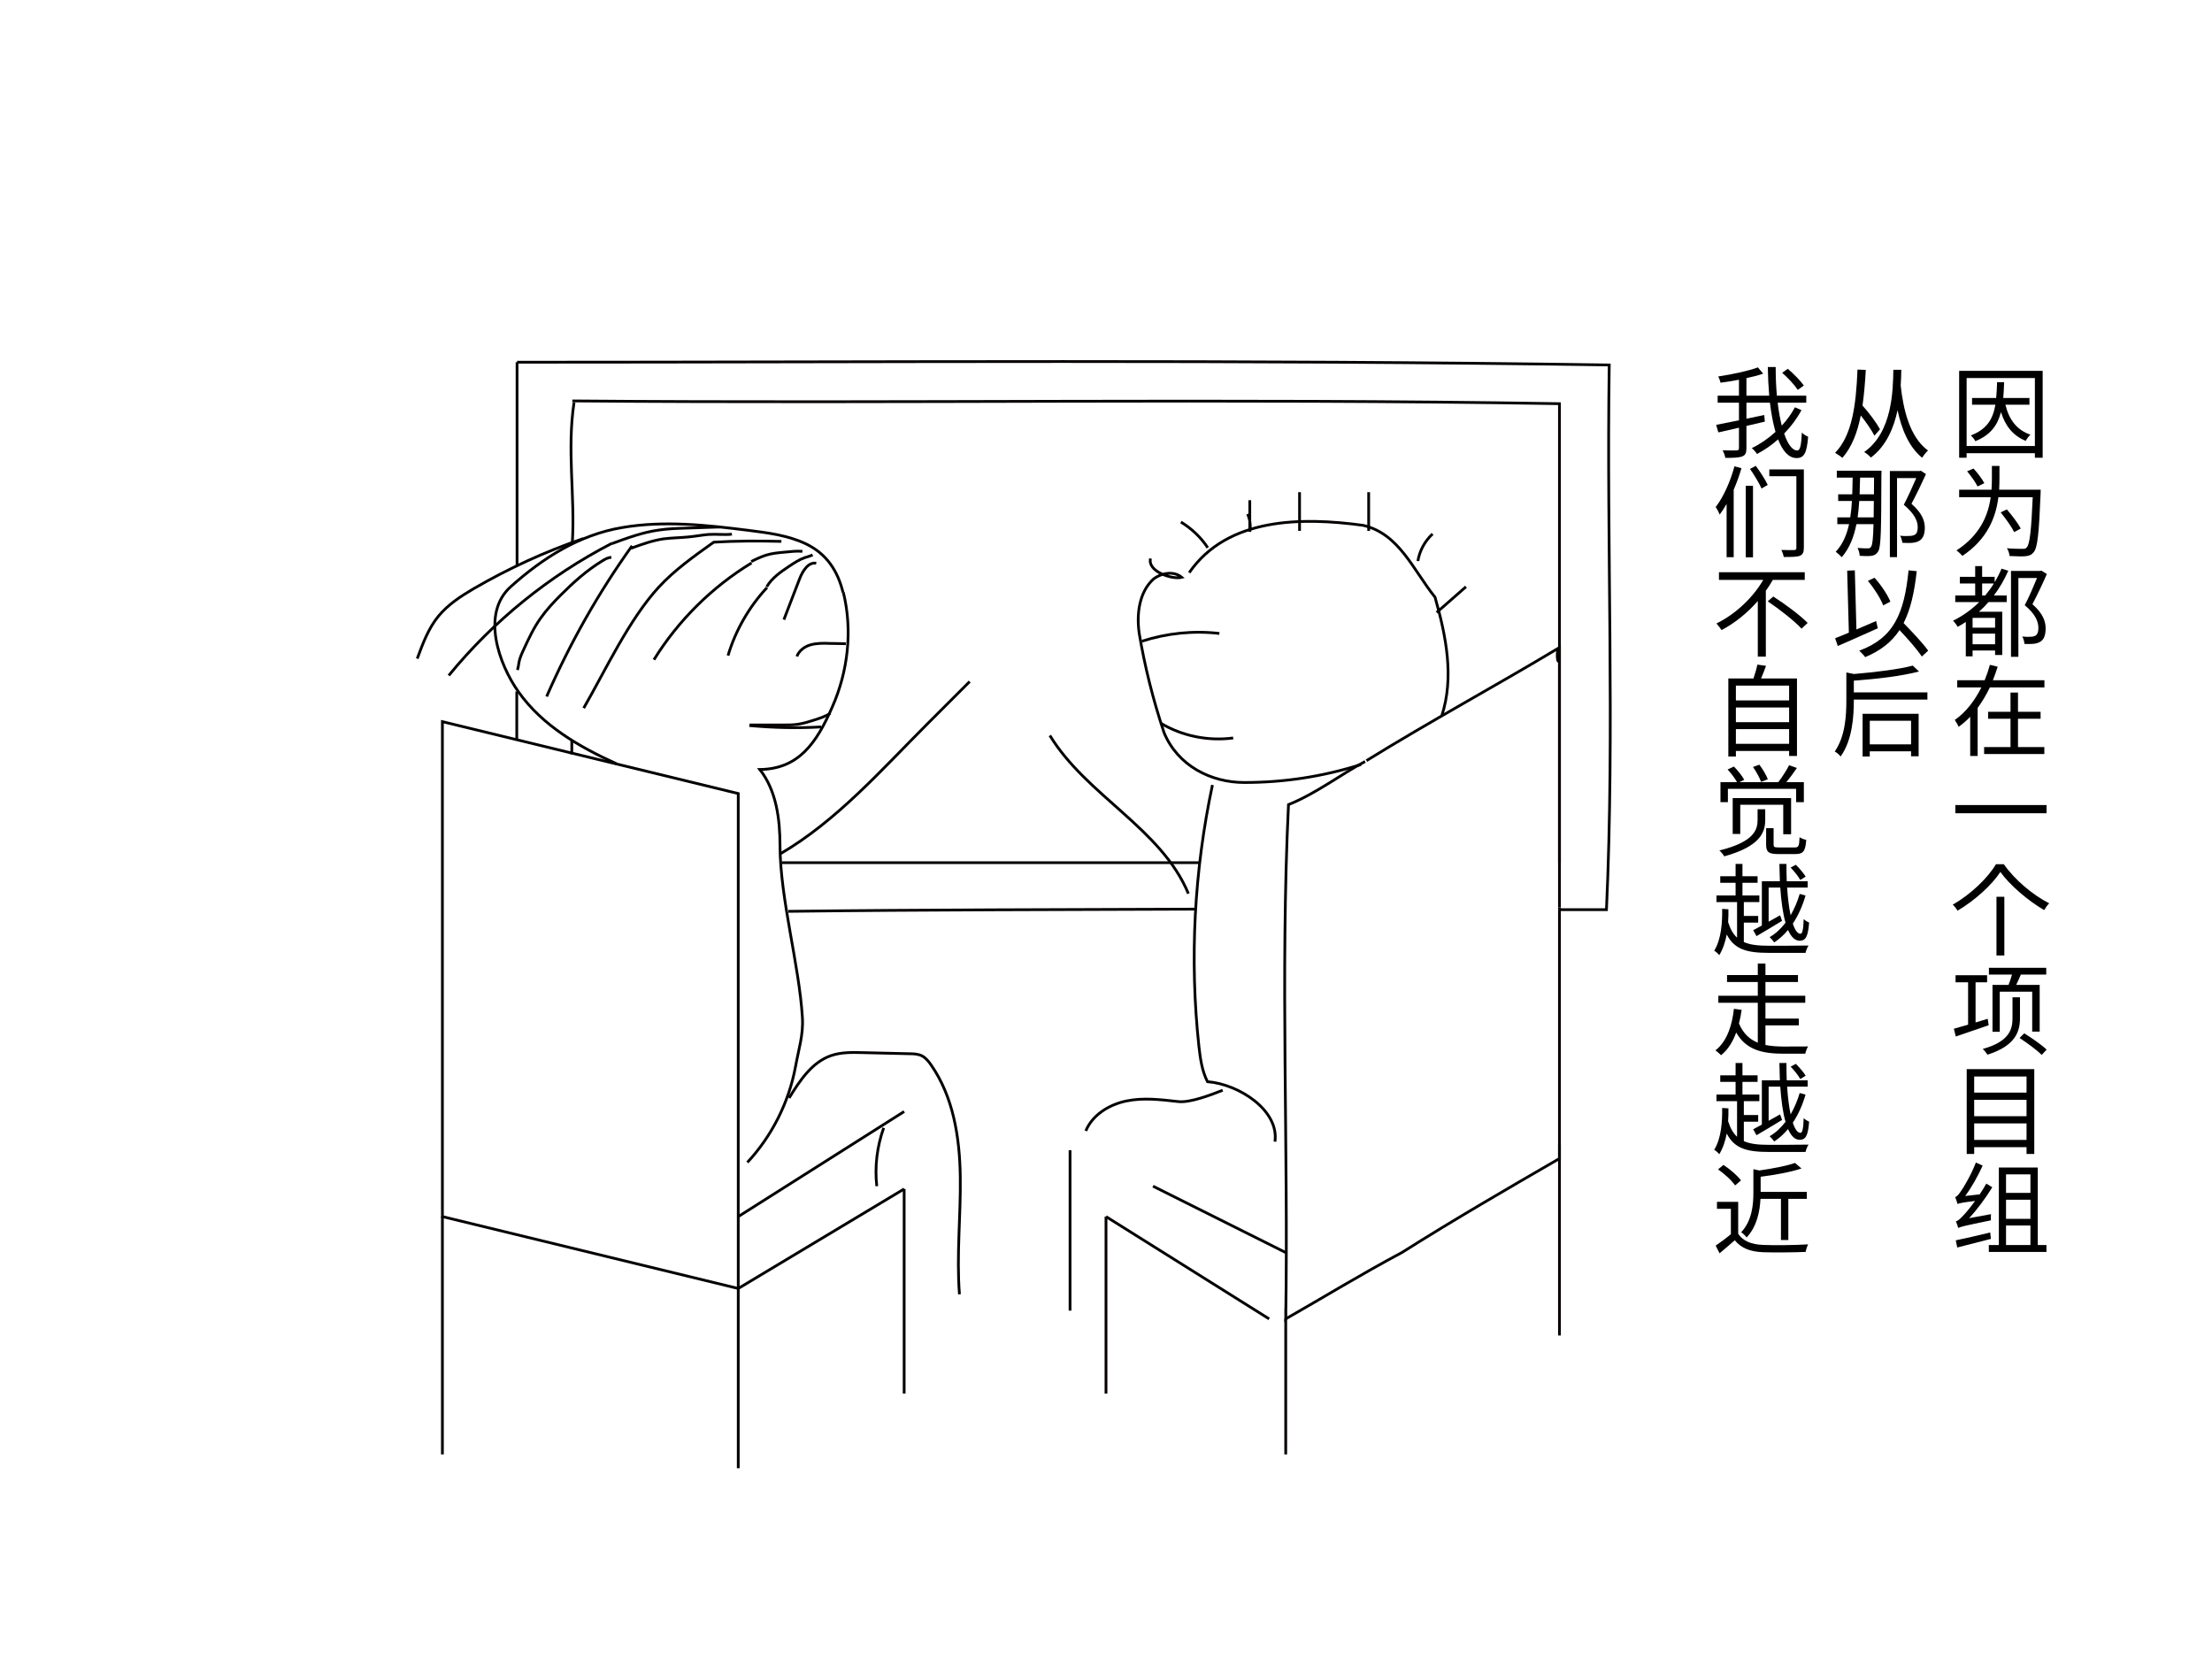
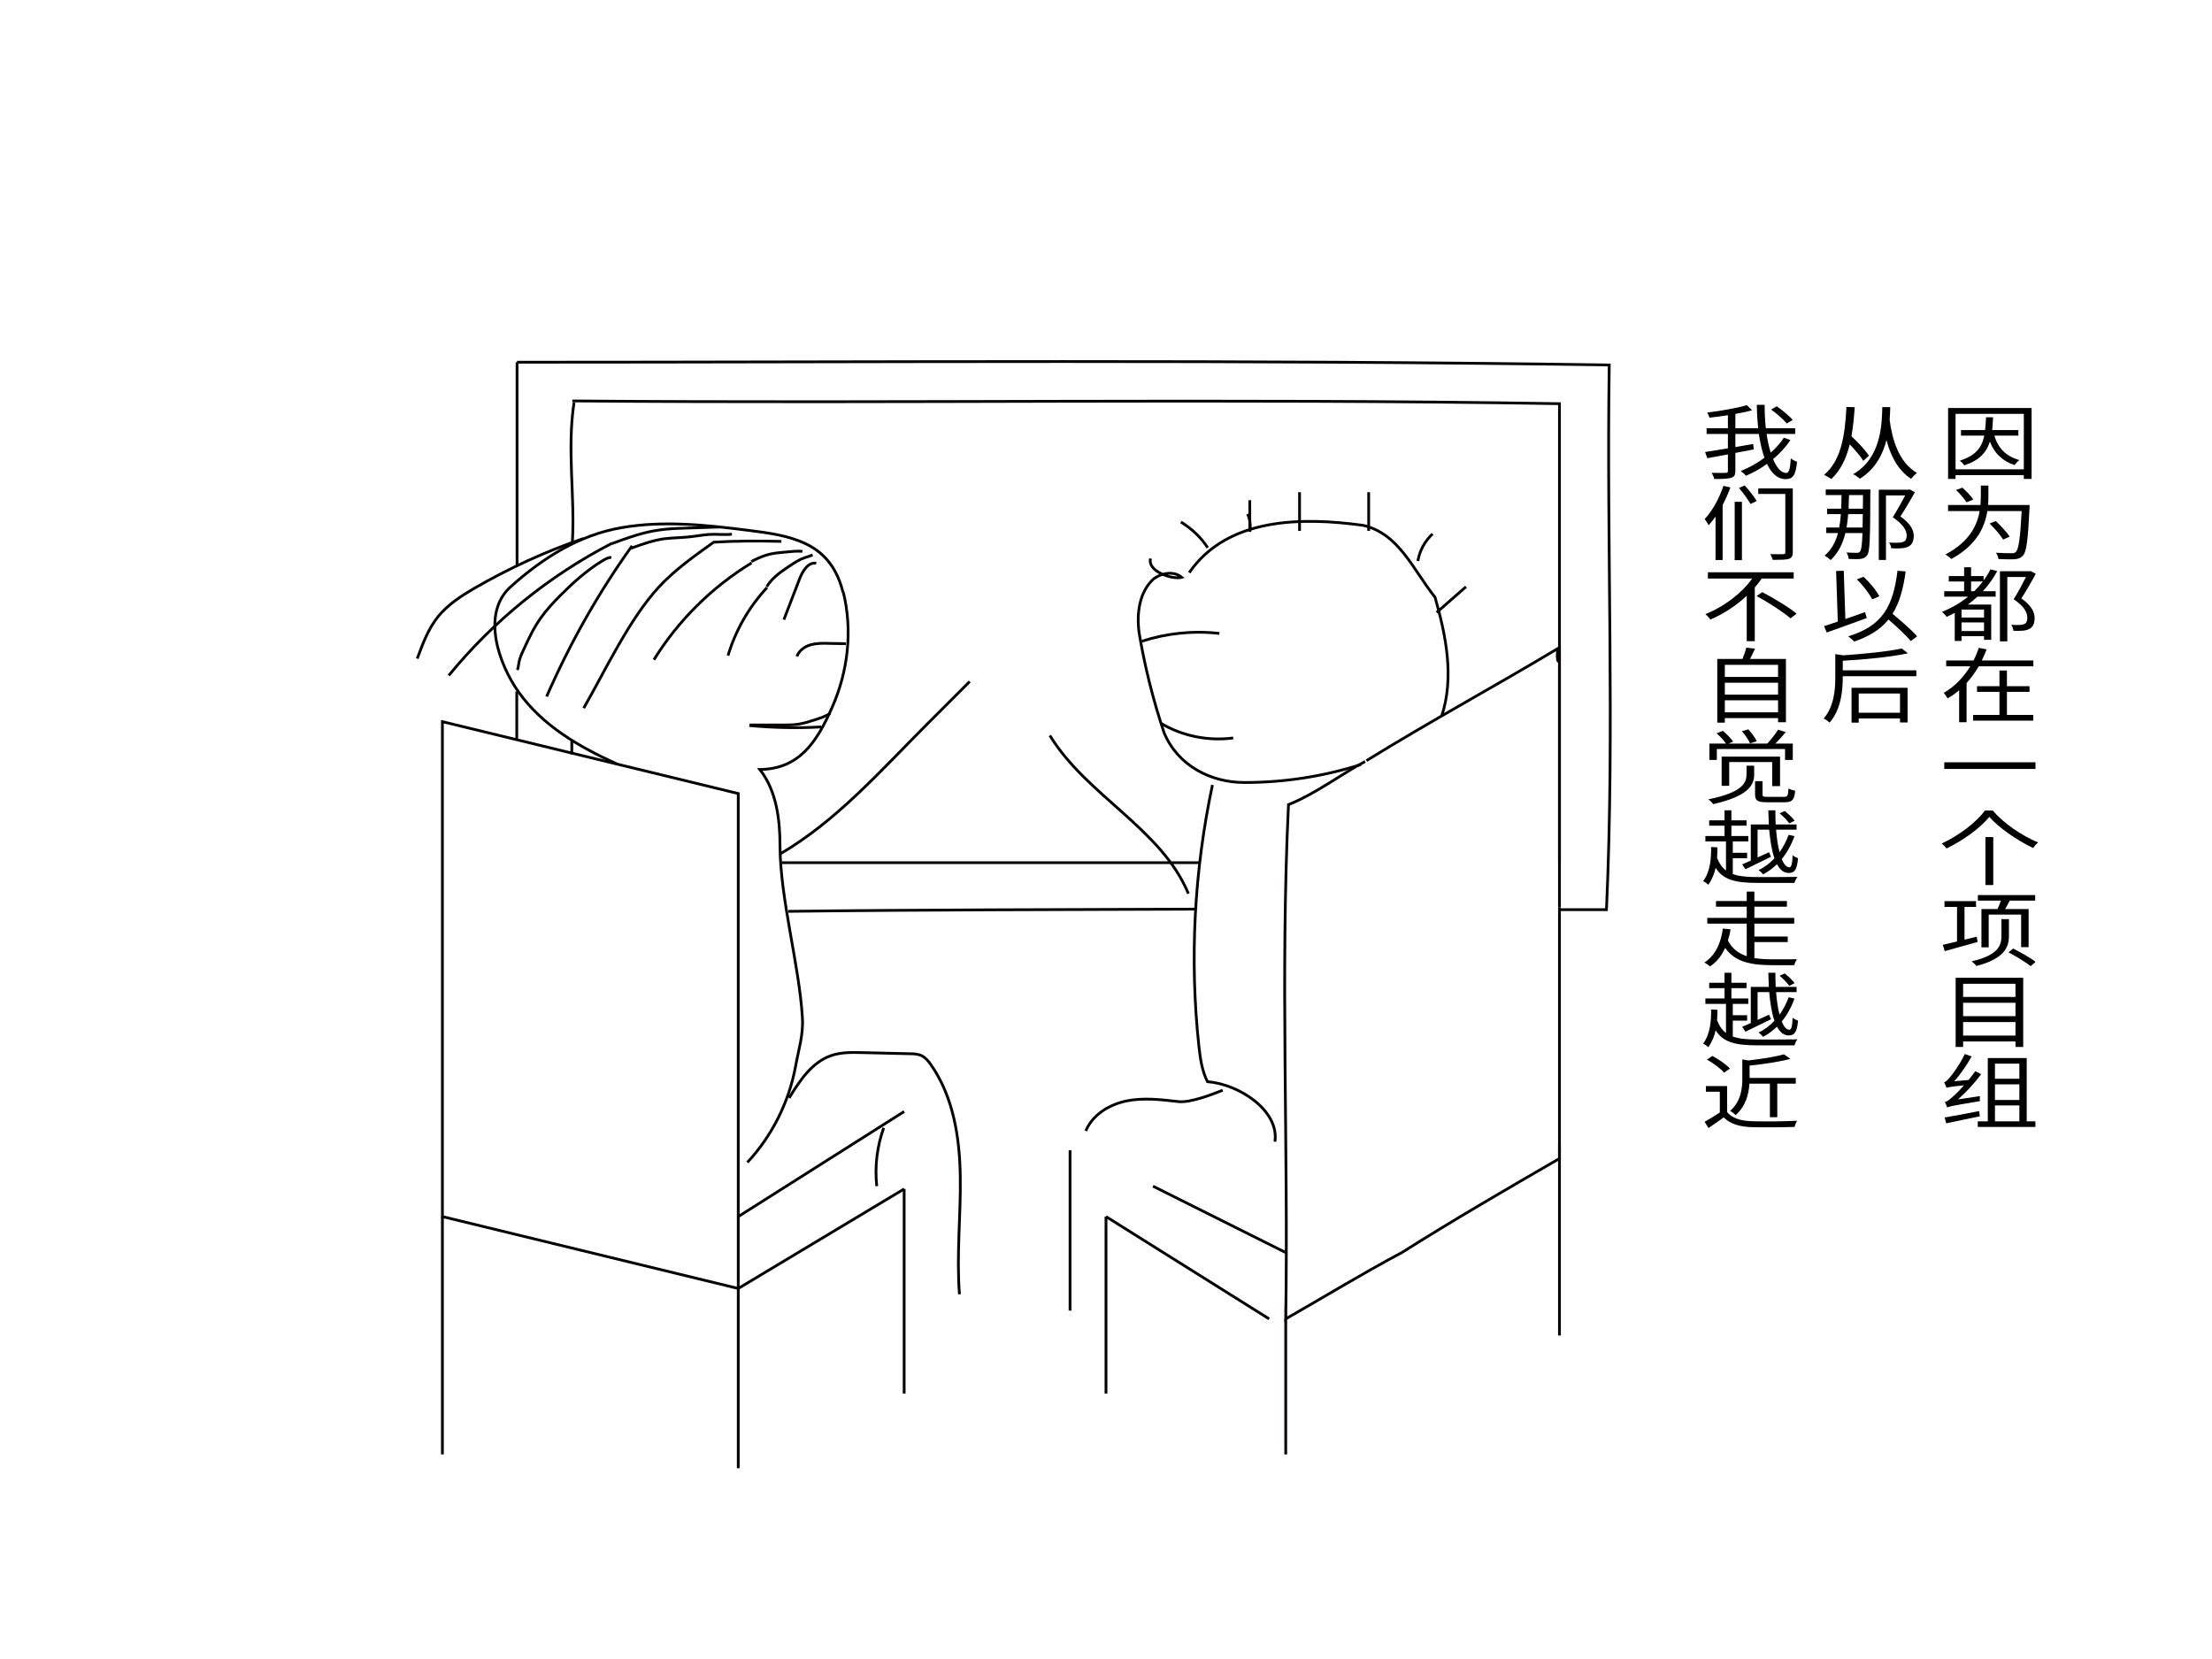
<svg xmlns="http://www.w3.org/2000/svg" version="1.1" id="page3" x="0px" y="0px" viewBox="0 0 800 600" enable-background="new 0 0 800 600" xml:space="preserve">
  <path fill="none" stroke="#040000" stroke-miterlimit="10" d="M508,329" />
  <path fill="none" stroke="#040000" stroke-miterlimit="10" d="M512.8,329" />
  <path fill="none" stroke="#040000" stroke-miterlimit="10" d="M522.2,329" />
  <path fill="none" stroke="#040000" stroke-miterlimit="10" d="M531.2,329" />
  <path fill="none" stroke="#040000" stroke-miterlimit="10" d="M542.5,329" />
  <path fill="none" stroke="#040000" stroke-miterlimit="10" d="M550.9,329" />
  <path fill="none" stroke="#040000" stroke-miterlimit="10" d="M187,131c132,0,263-1,395,1c-1,66,2,131-1,197c-6,0-11,0-17,0" />
  <path fill="none" stroke="#040000" stroke-miterlimit="10" d="M187,131" />
  <path fill="none" stroke="#040000" stroke-miterlimit="10" d="M187,204.6c0-24.5,0-49,0-73.6" />
  <path fill="none" stroke="#040000" stroke-miterlimit="10" d="M186.9,267.3c0-5.7,0-11.5,0-17.2" />
  <path fill="none" stroke="#040000" stroke-miterlimit="10" d="M186.9,268.7" />
  <path fill="none" stroke="#040000" stroke-miterlimit="10" d="M432.6,328.8C384,329,334,329,285.1,329.6" />
  <path fill="none" stroke="#040000" stroke-miterlimit="10" d="M207,145c119,1,238-1,357,1c0,55,0,111,0,166" />
  <path fill="none" stroke="#040000" stroke-miterlimit="10" d="M214.9,146.5" />
  <path fill="none" stroke="#040000" stroke-miterlimit="10" d="M218.9,146.4" />
  <path fill="none" stroke="#040000" stroke-miterlimit="10" d="M207,196.2c1-17.2-2-33.2,0.6-50.6" />
  <path fill="none" stroke="#040000" stroke-miterlimit="10" d="M206.8,272.8c0-1.6,0-3.2,0-4.9" />
  <path fill="none" stroke="#040000" stroke-miterlimit="10" d="M434.2,312c-50.2,0-101.2,0-151.4,0" />
  <polygon fill="none" stroke="#040000" stroke-miterlimit="10" points="267,466 160,440 160,261 267,287 " />
  <line fill="none" stroke="#040000" stroke-miterlimit="10" x1="160" y1="440" x2="160" y2="526" />
  <line fill="none" stroke="#040000" stroke-miterlimit="10" x1="267" y1="466" x2="267" y2="531" />
  <line fill="none" stroke="#040000" stroke-miterlimit="10" x1="267" y1="466" x2="327" y2="430" />
  <line fill="none" stroke="#040000" stroke-miterlimit="10" x1="267" y1="440" x2="327" y2="402" />
  <line fill="none" stroke="#040000" stroke-miterlimit="10" x1="327" y1="430" x2="327" y2="504" />
  <path fill="none" stroke="#040000" stroke-miterlimit="10" d="M305,214.2c3.4,13.8,1.7,28.6-4,41.5c-5.8,13.3-12.3,22.4-26.2,22.6  c6,7.6,7.3,18,7.3,27.7c0.1,19.3,6.9,42.7,8.1,62c0.4,6.3-1.4,11.6-2.5,17.8c-2.4,12.9-8.5,25-17.4,34.6" />
  <path fill="none" stroke="#040000" stroke-miterlimit="10" d="M222.9,276.2c-13.4-6.1-26.7-13.7-35.4-26c-7.1-10-13.6-28.3-2.8-38  c11.6-10.4,24.8-18.8,40.3-21.4c15.1-2.6,30.6-0.9,45.6,1c7.1,0.9,14.5,1.8,21.1,5c7.3,3.6,11.3,9.7,13.2,17.5" />
  <path fill="none" stroke="#040000" stroke-miterlimit="10" d="M285.4,397.1c3.8-6.2,8.2-12.9,15.1-15.3c3.7-1.3,7.7-1.2,11.6-1.1  c5.6,0.1,11.3,0.3,16.9,0.4c1.5,0,3.2,0.1,4.5,0.8c1.3,0.7,2.3,1.9,3.2,3.2c8.1,11.6,10.4,26.3,10.6,40.5s-1.4,28.3-0.3,42.5" />
  <path fill="none" stroke="#040000" stroke-miterlimit="10" d="M319.6,407.9c-2.4,6.7-3.3,14-2.5,21.1" />
  <path fill="none" stroke="#040000" stroke-miterlimit="10" d="M282.2,308.8c20.4-11.9,36.6-30.4,53.2-47  c5.1-5.1,10.2-10.2,15.3-15.3" />
  <path fill="none" stroke="#040000" stroke-miterlimit="10" d="M210.9,194.8c-13.8,4.7-27,10.8-39.6,18.1c-4.6,2.7-9.2,5.7-12.7,9.9  c-3.7,4.5-5.7,10-7.7,15.4" />
  <path fill="none" stroke="#040000" stroke-miterlimit="10" d="M221.3,196.5c-22.7,11.7-42.9,28.1-59,47.8" />
  <path fill="none" stroke="#040000" stroke-miterlimit="10" d="M228.6,197.4c-12.2,17-22.5,35.3-30.9,54.5" />
  <path fill="none" stroke="#040000" stroke-miterlimit="10" d="M258.1,196.1c-7,5-14.1,10-19.9,16.3c-10.8,11.8-19.1,29.8-27.1,43.7" />
  <path fill="none" stroke="#040000" stroke-miterlimit="10" d="M271.8,203.6c-14.3,8.7-26.5,20.8-35.3,35" />
  <path fill="none" stroke="#040000" stroke-miterlimit="10" d="M277.4,212.5c-6.5,7-11.4,15.5-14.1,24.6" />
  <path fill="none" stroke="#040000" stroke-miterlimit="10" d="M271,262.4c8.6,0.8,17.4,1,26,0.5" />
  <path fill="none" stroke="#040000" stroke-miterlimit="10" d="M295.2,203.7c-2.9-0.5-4.9,2.8-6,5.6c-1.9,4.9-3.8,9.9-5.7,14.8" />
  <path fill="none" stroke="#040000" stroke-miterlimit="10" d="M494.2,275.1C517,261,541,248,564,234.2c0,10.6-1.8,1,0,0  c0,30.8,0,62.8,0,94" />
  <path fill="none" stroke="#040000" stroke-miterlimit="10" d="M564,329c0,30,0,60,0,90c-19,11-38,22-57,34c-15,8-28,16-42,24  c0-8.8,0.1-0.1,0,0c1-62-2-124,1-186c10-4,19-11,27.7-15.6" />
  <line fill="none" stroke="#040000" stroke-miterlimit="10" x1="564" y1="328.2" x2="564" y2="329" />
  <line fill="none" stroke="#040000" stroke-miterlimit="10" x1="465" y1="477" x2="465" y2="526" />
  <line fill="none" stroke="#040000" stroke-miterlimit="10" x1="564" y1="414" x2="564" y2="483" />
  <line fill="none" stroke="#040000" stroke-miterlimit="10" x1="459" y1="477" x2="400" y2="440" />
  <line fill="none" stroke="#040000" stroke-miterlimit="10" x1="400" y1="440" x2="400" y2="504" />
  <line fill="none" stroke="#040000" stroke-miterlimit="10" x1="417" y1="429" x2="465" y2="453" />
  <path fill="none" stroke="#040000" stroke-miterlimit="10" d="M521.4,259c4.6-14,1.6-29-2.4-43c-8-10-13-23-26-26  c-22-3-49-3-62.9,17.1" />
  <path fill="none" stroke="#040000" stroke-miterlimit="10" d="M416.1,202c-1.2,4.7,7.9,7.7,11.3,6.8c-2.9-2.4-7.2-1.6-10.1,0.5  C412,214,411,222,412,229c2,12,5,24,9,36c5,12,17,18,29,18c14,0,28-2,42.2-6.5" />
  <path fill="none" stroke="#040000" stroke-miterlimit="10" d="M427.1,188.8c3.9,2.4,7.2,5.5,9.7,9.3" />
  <path fill="none" stroke="#040000" stroke-miterlimit="10" d="M451.2,185.9c0.9,2,1.2,4.3,0.8,6.4c0-3.8,0-7.6,0-11.4" />
  <path fill="none" stroke="#040000" stroke-miterlimit="10" d="M470,178c0,4.7,0,9.3,0,14" />
  <path fill="none" stroke="#040000" stroke-miterlimit="10" d="M495,178c0,4.7,0,9.3,0,14" />
  <path fill="none" stroke="#040000" stroke-miterlimit="10" d="M518.1,193.1c-2.8,2.6-4.7,6.1-5.3,9.8" />
  <path fill="none" stroke="#040000" stroke-miterlimit="10" d="M530.2,212.2c-3.5,3.1-7.1,6.2-10.6,9.3" />
  <path fill="none" stroke="#040000" stroke-miterlimit="10" d="M413,231.9c9-2.9,18.6-3.9,28-2.8" />
  <path fill="none" stroke="#040000" stroke-miterlimit="10" d="M419.7,261.5c7.8,4.7,17.2,6.6,26.3,5.4" />
  <path fill="none" stroke="#040000" stroke-miterlimit="10" d="M461.1,412.9c1.6-11.3-13-20.8-24.4-21.7c-2-3.9-2.6-8.4-3.1-12.8  c-3.4-31.5-1.7-63.5,4.9-94.5" />
  <path fill="none" stroke="#040000" stroke-miterlimit="10" d="M392.7,409c2.4-5.8,8.4-9.5,14.6-10.8s12.5-0.5,18.8,0.2  c4.4,0.5,12-2.5,16.1-4.1" />
  <path fill="none" stroke="#040000" stroke-miterlimit="10" d="M387,416c0,19.3,0,38.7,0,58" />
  <path fill="none" stroke="#040000" stroke-miterlimit="10" d="M429.8,323.2c-9.8-23.6-36.8-35.4-50.1-57.2" />
  <path fill="none" stroke="#040000" stroke-miterlimit="10" d="M288.2,237.4c0.8-2.1,2.8-3.6,5-4.2c2.2-0.6,4.5-0.6,6.8-0.5  c2,0,4,0.1,5.9,0.1" />
  <path fill="none" stroke="#040000" stroke-miterlimit="10" d="M271.1,262.2c4.1,0,8.1,0,12.2,0c1.8,0,3.7,0,5.5-0.3s3.6-0.8,5.4-1.4  c2.1-0.7,4.3-1.3,6.1-2.6" />
  <path fill="none" stroke="#040000" stroke-miterlimit="10" d="M277.3,212.2c1.9-3.2,5.1-5.4,8.1-7.4c1.8-1.2,3.6-2.4,5.6-3.1  c1-0.3,2-0.6,2.9-1" />
  <path fill="none" stroke="#040000" stroke-miterlimit="10" d="M271.7,203.1c1.7-0.9,3.5-1.7,5.3-2.3c2.2-0.7,4.5-0.9,6.7-1.1  c2.2-0.2,4.4-0.5,6.5-0.3" />
  <path fill="none" stroke="#040000" stroke-miterlimit="10" d="M257.9,196.1c8.2-0.5,16.5-0.5,24.7-0.3" />
  <path fill="none" stroke="#040000" stroke-miterlimit="10" d="M228.2,198.3c3.8-1.4,7.7-2.8,11.7-3.4c3-0.4,6-0.4,9-0.7  c2.4-0.2,4.9-0.7,7.3-0.9c2.8-0.2,5.7,0.2,8.5-0.1" />
  <path fill="none" stroke="#040000" stroke-miterlimit="10" d="M221.3,196.6c5.5-2,11.1-4.1,17-4.9c3.3-0.5,6.6-0.6,9.8-0.7  c4.1-0.1,8.2-0.3,12.3-0.4" />
  <path fill="none" stroke="#040000" stroke-miterlimit="10" d="M221.1,201.6c-1.2,0-2.2,0.6-3.2,1.2c-5.6,3.4-10.5,7.8-15.1,12.4  c-2.6,2.6-5.2,5.4-7.3,8.4c-2.5,3.5-4.3,7.4-6.1,11.3c-0.7,1.5-1.4,3-1.7,4.6c-0.2,0.9-0.2,1.9-0.6,2.8" />
-   <text transform="matrix(1 0 0 1 723.5998 131)" font-family="'YouYuan'" font-size="36px" glyph-orientation-vertical="0" writing-mode="tb">因为都在一个项目组</text>
-   <text transform="matrix(1 0 0 1 680.3998 131)" font-family="'YouYuan'" font-size="36px" glyph-orientation-vertical="0" writing-mode="tb">从那以后</text>
-   <text transform="matrix(1 0 0 1 637.1998 131)" font-family="'YouYuan'" font-size="36px" glyph-orientation-vertical="0" writing-mode="tb">我们不自觉越走越近</text>
+   <text transform="matrix(1 0 0 0.816 719.5991 145)" font-family="'YouYuan'" font-size="36px" glyph-orientation-vertical="0" writing-mode="tb">因为都在一个项目组</text>
+   <text transform="matrix(1 0 0 0.816 676.3989 145)" font-family="'YouYuan'" font-size="36px" glyph-orientation-vertical="0" writing-mode="tb">从那以后</text>
+   <text transform="matrix(1 0 0 0.816 633.1997 145)" font-family="'YouYuan'" font-size="36px" glyph-orientation-vertical="0" writing-mode="tb">我们不自觉越走越近</text>
</svg>
